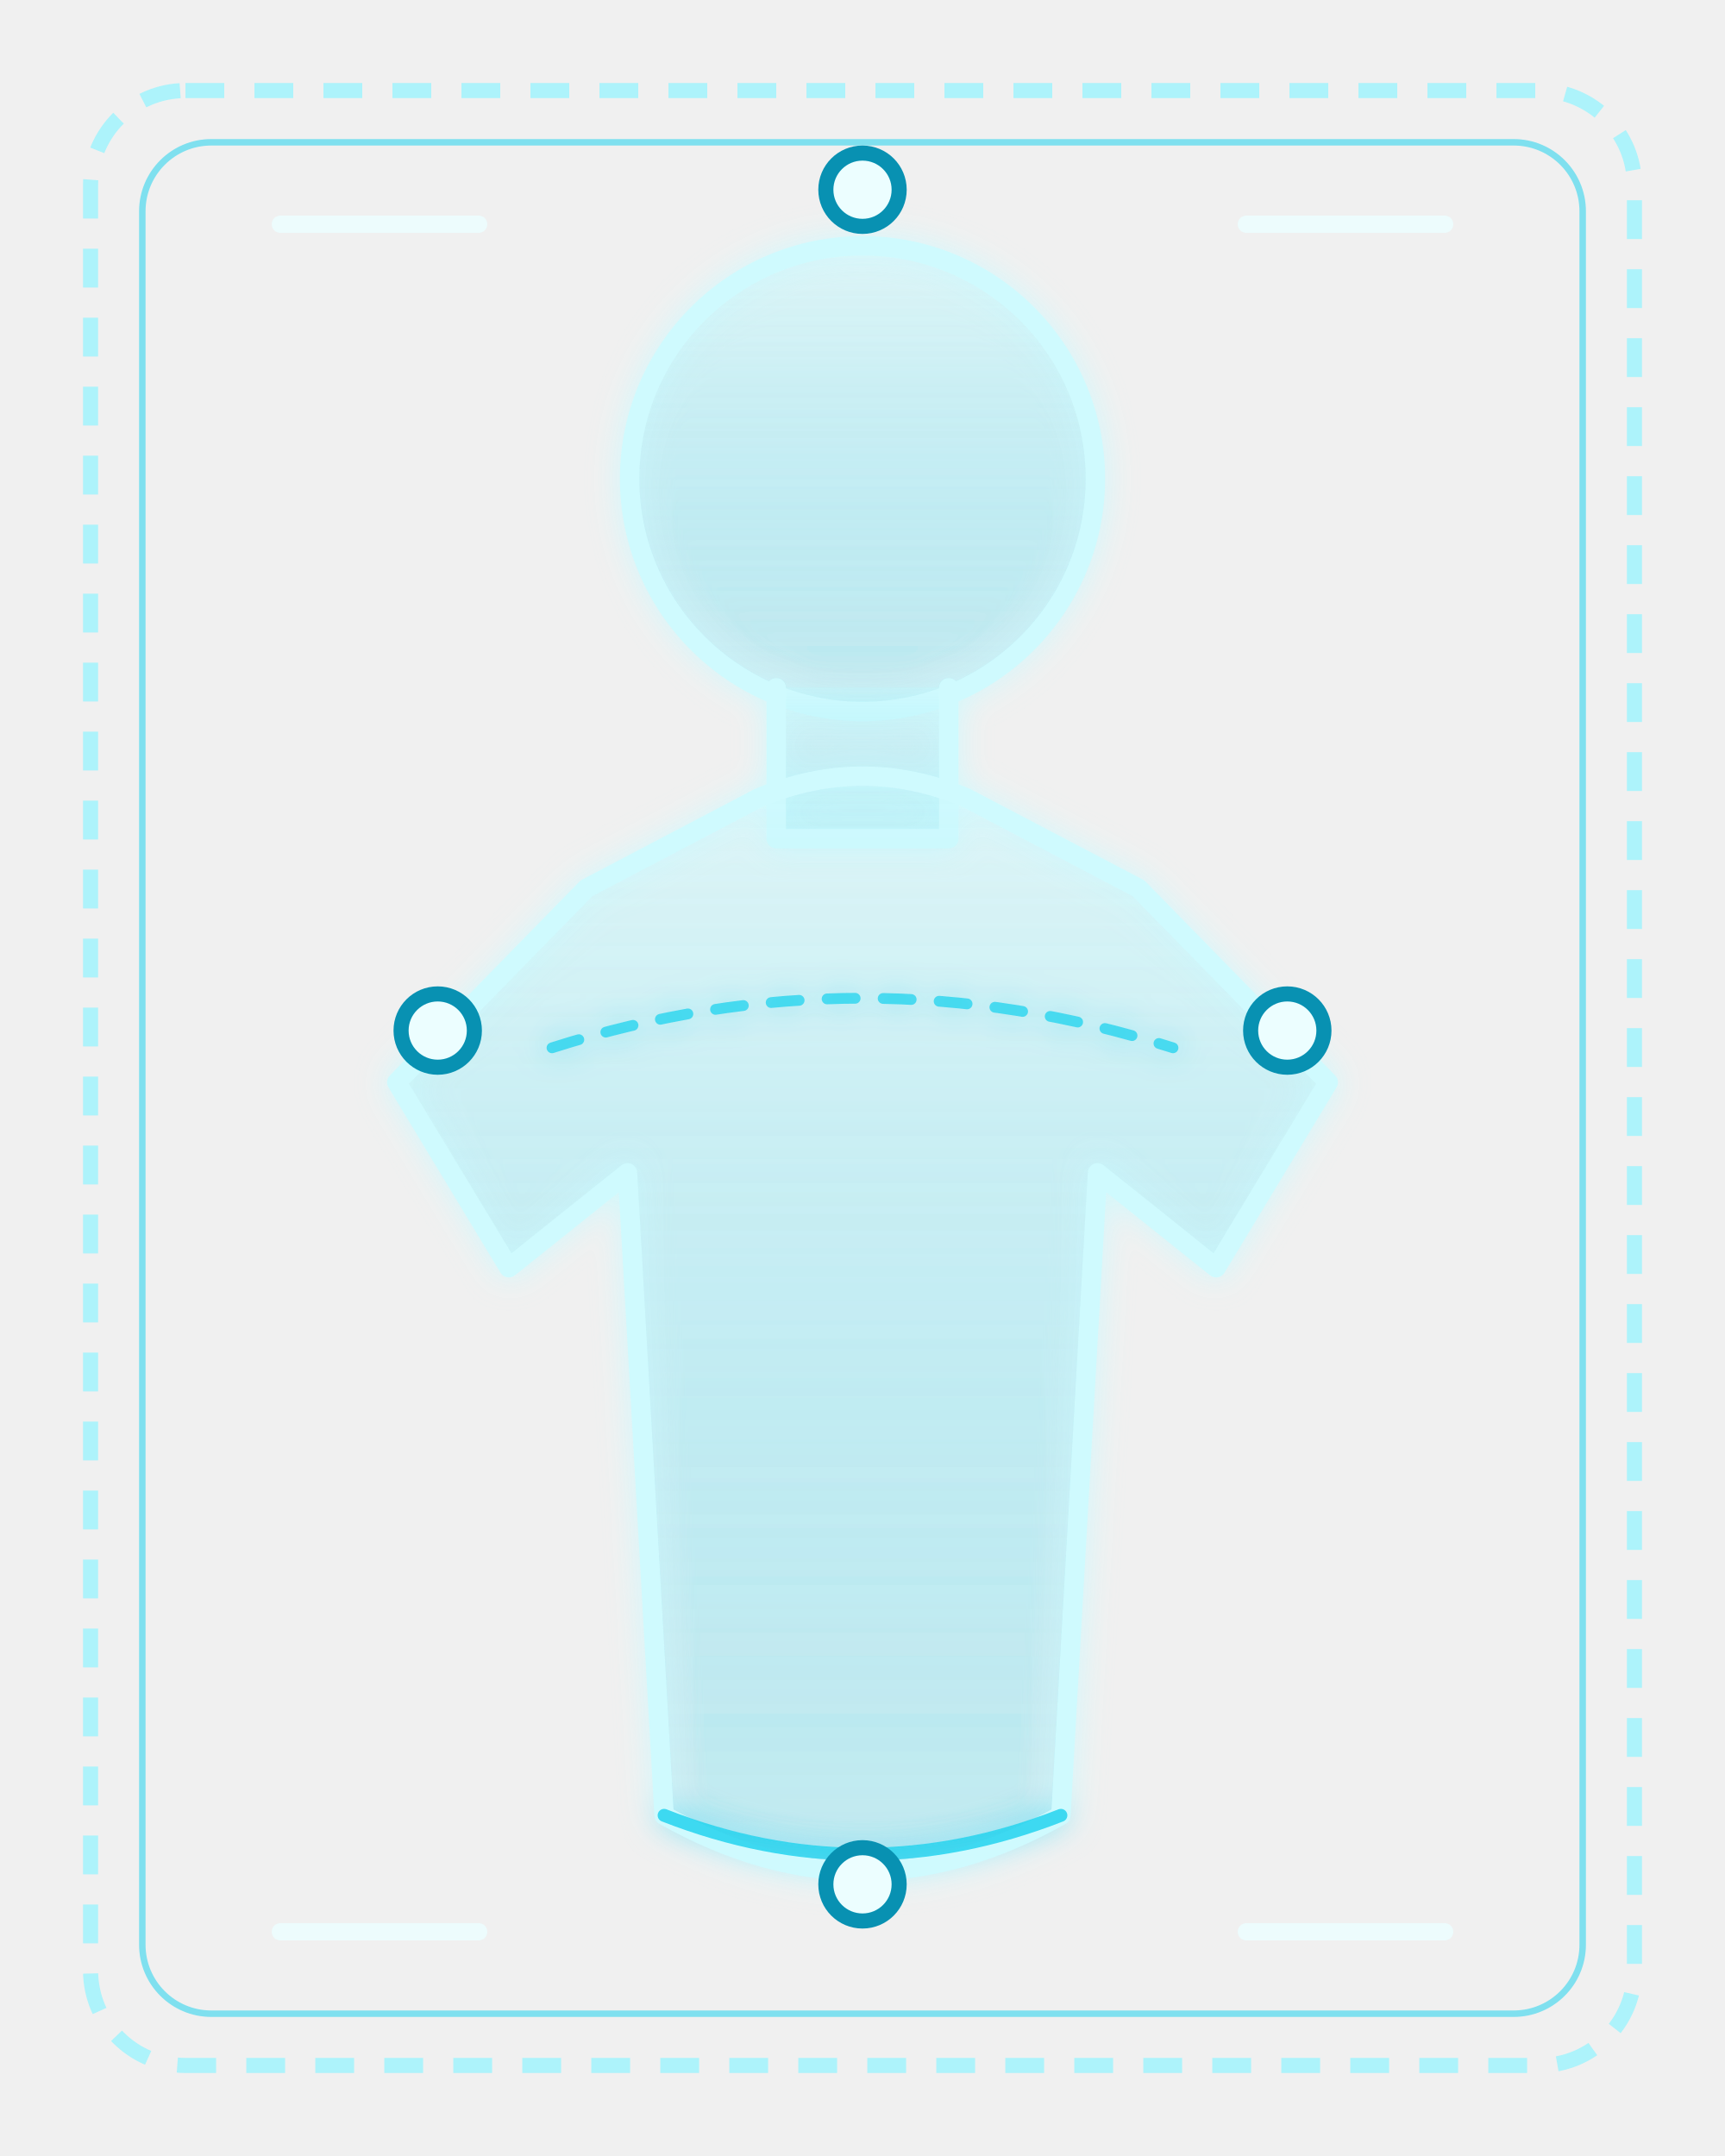
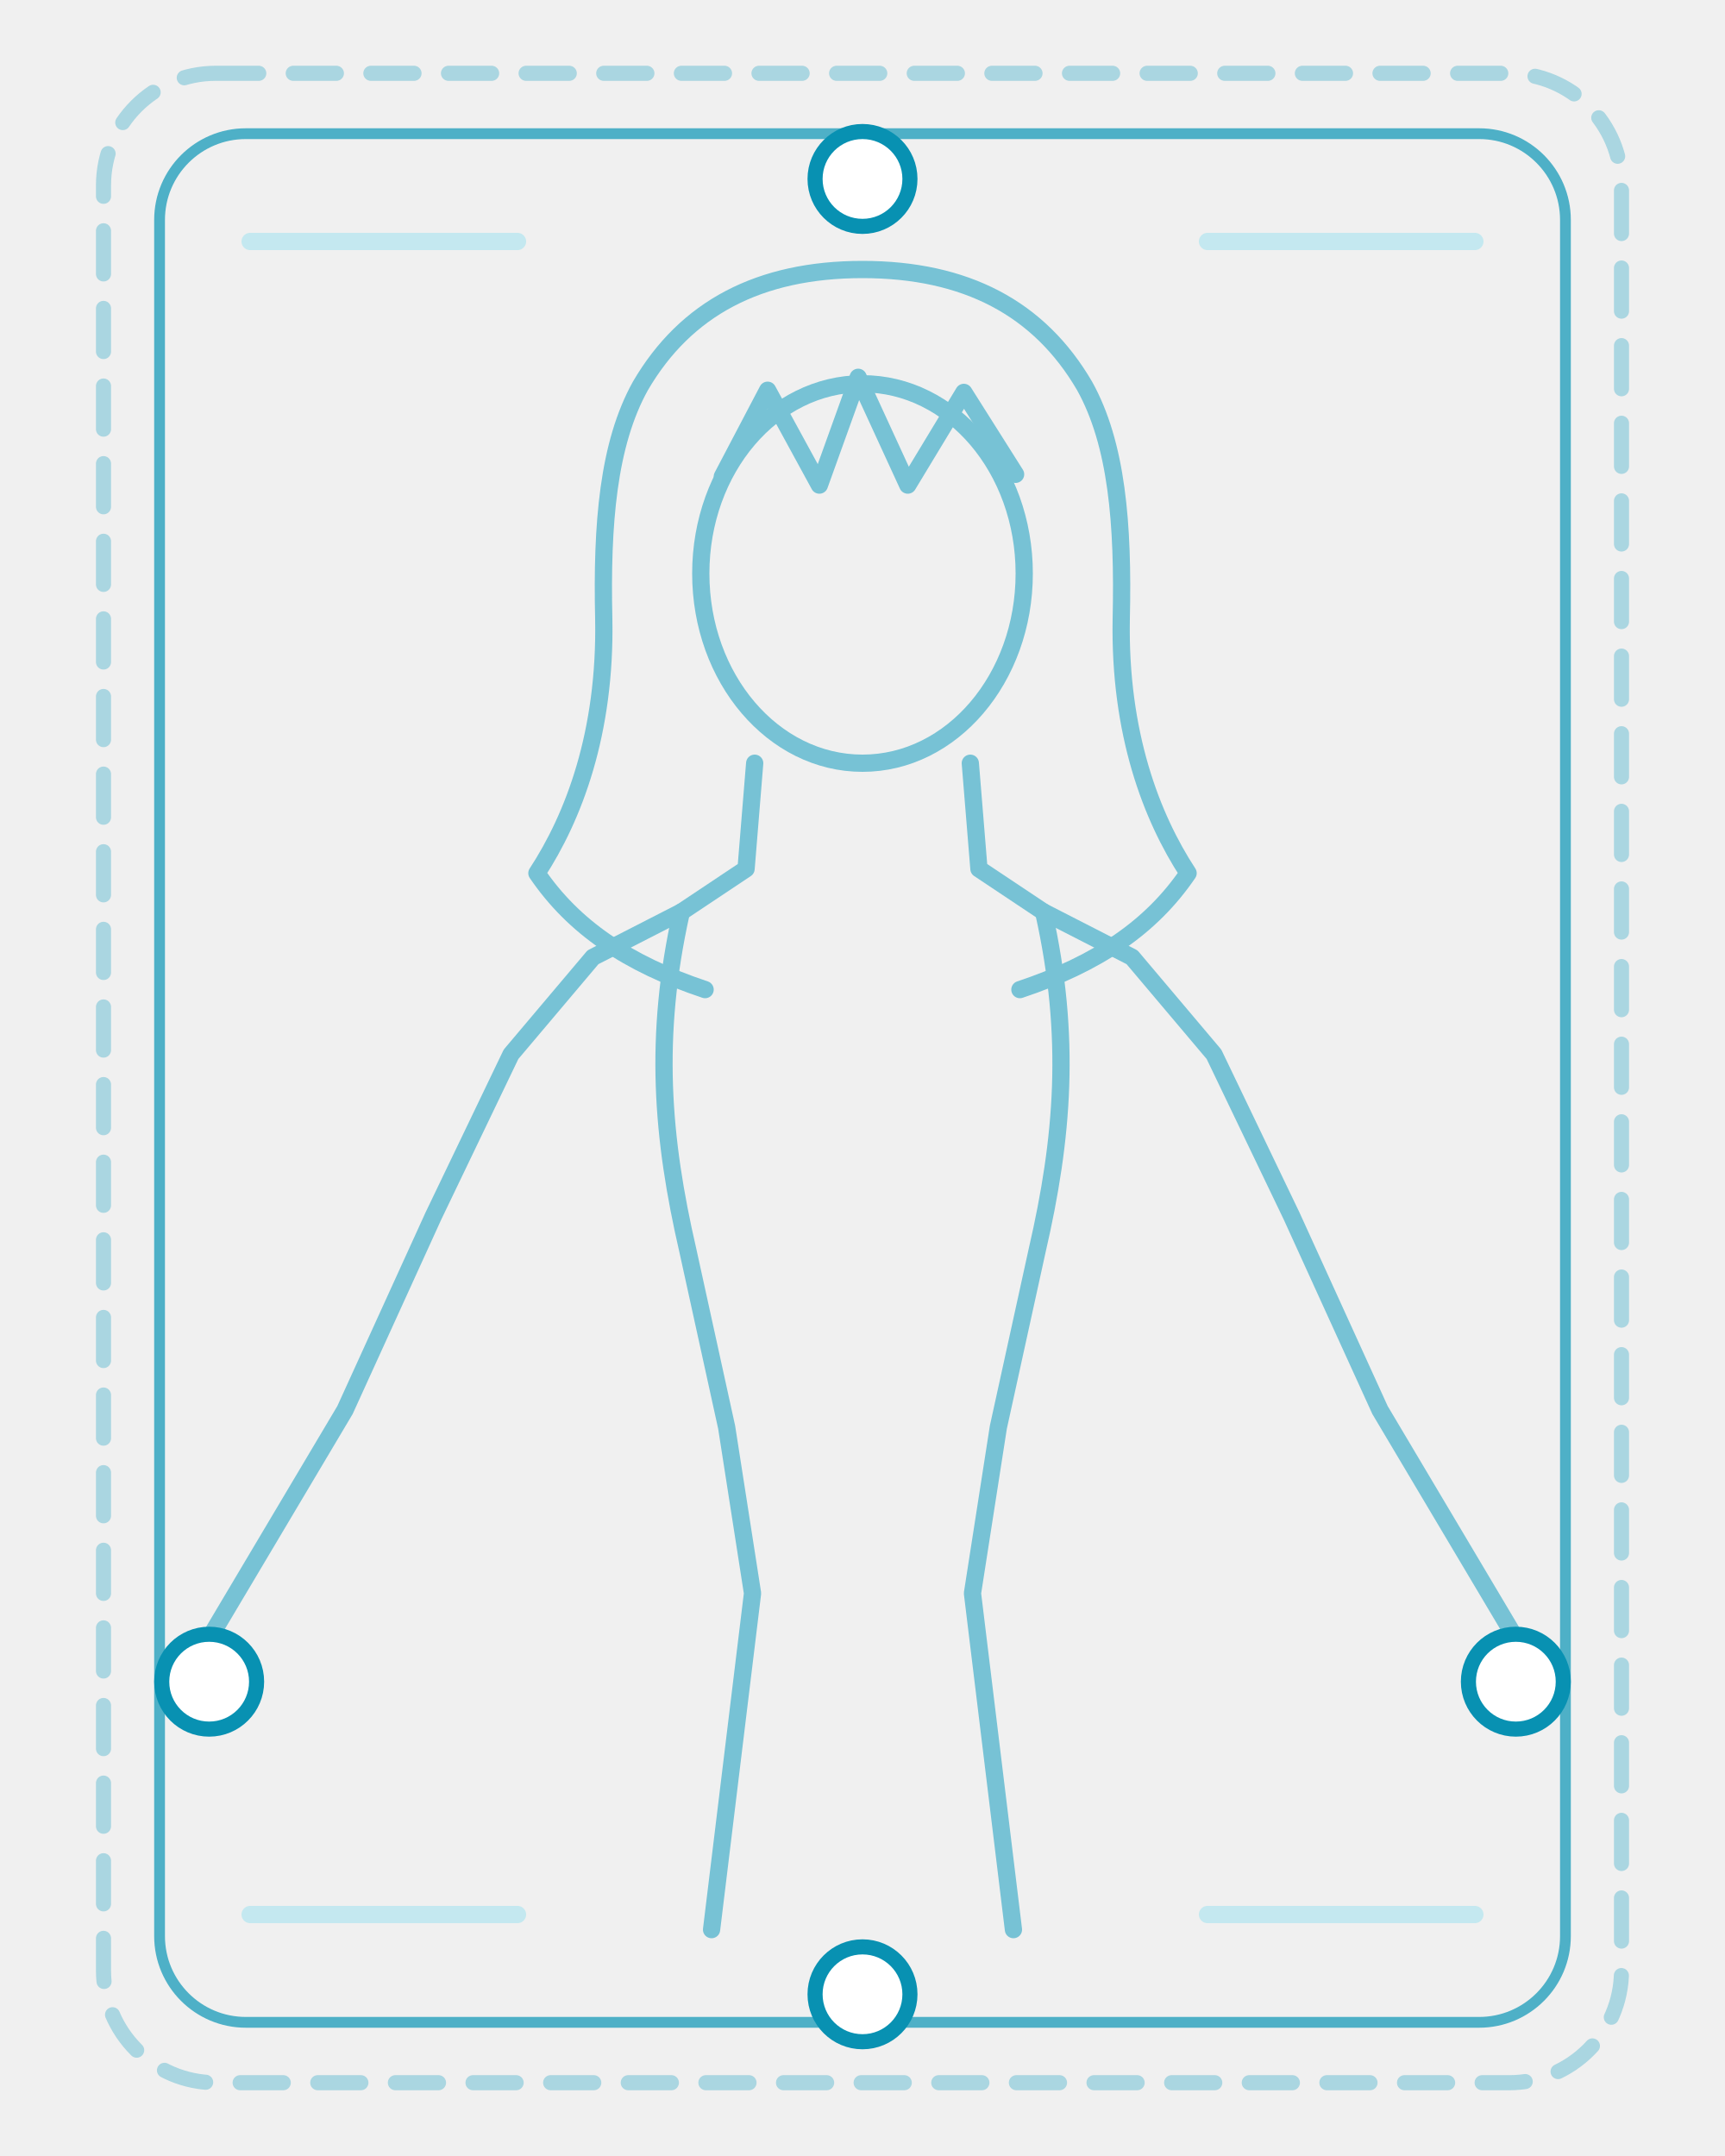
- <svg xmlns="http://www.w3.org/2000/svg" width="800" height="1000" viewBox="0 0 800 1000" preserveAspectRatio="xMidYMid meet" role="img" aria-labelledby="upperGuideTitle upperGuideDesc" data-kinojo-guide="UPPER_BODY">
-   <defs>
-     <linearGradient id="upperGuideFill" x1="0" y1="0" x2="0" y2="1">
-       <stop offset="0" stop-color="#cffafe" stop-opacity=".30" />
-       <stop offset="1" stop-color="#22d3ee" stop-opacity=".12" />
-     </linearGradient>
-     <filter id="upperGuideGlow" x="-30%" y="-30%" width="160%" height="160%">
-       <feGaussianBlur stdDeviation="7" result="blur" />
-       <feMerge>
-         <feMergeNode in="blur" />
-         <feMergeNode in="SourceGraphic" />
-       </feMerge>
-     </filter>
-   </defs>
-   <rect x="42" y="42" width="716" height="916" rx="44" fill="none" stroke="#a5f3fc" stroke-width="7" stroke-dasharray="18 14" opacity=".9" />
-   <rect x="66" y="66" width="668" height="868" rx="32" fill="none" stroke="#22d3ee" stroke-width="3" opacity=".55" />
-   <path d="M130 104h92M578 104h92M130 896h92M578 896h92" fill="none" stroke="#ecfeff" stroke-width="8" stroke-linecap="round" opacity=".85" />
-   <g filter="url(#upperGuideGlow)" stroke="#cffafe" stroke-width="9" stroke-linejoin="round" stroke-linecap="round">
-     <circle cx="400" cy="222" r="108" fill="url(#upperGuideFill)" />
-     <path d="M360 319v70h80v-70" fill="url(#upperGuideFill)" />
-     <path d="M352 370Q400 350 448 370L528 412L616 502L564 588L509 544L492 842Q400 894 308 842L291 544L236 588L184 502L272 412Z" fill="url(#upperGuideFill)" />
-     <path d="M256 486Q400 440 544 486" fill="none" stroke="#22d3ee" stroke-width="5" stroke-dasharray="13 13" opacity=".8" />
-     <path d="M308 842Q400 878 492 842" fill="none" stroke="#22d3ee" stroke-width="6" opacity=".85" />
+ <svg xmlns="http://www.w3.org/2000/svg" width="800" height="1000" viewBox="0 0 800 1000">
+   <g fill="none" stroke-linecap="round" stroke-linejoin="round">
+     <rect x="48" y="34" width="704" height="932" rx="52" stroke="#77c2d5" stroke-width="7" stroke-dasharray="20 16" opacity=".58" />
+     <rect x="74" y="62" width="652" height="876" rx="40" stroke="#1b9cba" stroke-width="5" opacity=".76" />
+     <path d="M116 112h124M560 112h124M116 888h124M560 888h124" stroke="#b7e6ef" stroke-width="8" opacity=".78" />
+     <g stroke="#77c2d5" stroke-width="8">
+       <ellipse cx="400" cy="266" rx="75" ry="88" />
+       <path d="M400 125c-48 0-82 18-103 54-15 27-18 64-17 108 1 53-14 92-31 118 17 25 42 42 78 54M400 125c48 0 82 18 103 54 15 27 18 64 17 108-1 53 14 92 31 118-17 25-42 42-78 54" />
+       <path d="M335 221l21-40 24 44 18-50 23 50 26-43 24 38" />
+       <path d="M350 354l-4 49-30 20-41 21-38 45-36 75-41 90-63 106M450 354l4 49 30 20 41 21 38 45 36 75 41 90 63 106" />
+       <path d="M316 423c-13 58-9 105 3 157l18 82 12 77-19 156M484 423c13 58 9 105-3 157l-18 82-12 77 19 156" />
+     </g>
  </g>
-   <g fill="#ecfeff" stroke="#0891b2" stroke-width="7">
-     <circle cx="400" cy="88" r="17" />
-     <circle cx="203" cy="478" r="17" />
-     <circle cx="597" cy="478" r="17" />
-     <circle cx="400" cy="874" r="17" />
+   <g fill="#fff" stroke="#0891b2" stroke-width="7">
+     <circle cx="400" cy="83" r="22" />
+     <circle cx="97" cy="780" r="22" />
+     <circle cx="703" cy="780" r="22" />
+     <circle cx="400" cy="925" r="22" />
  </g>
</svg>
